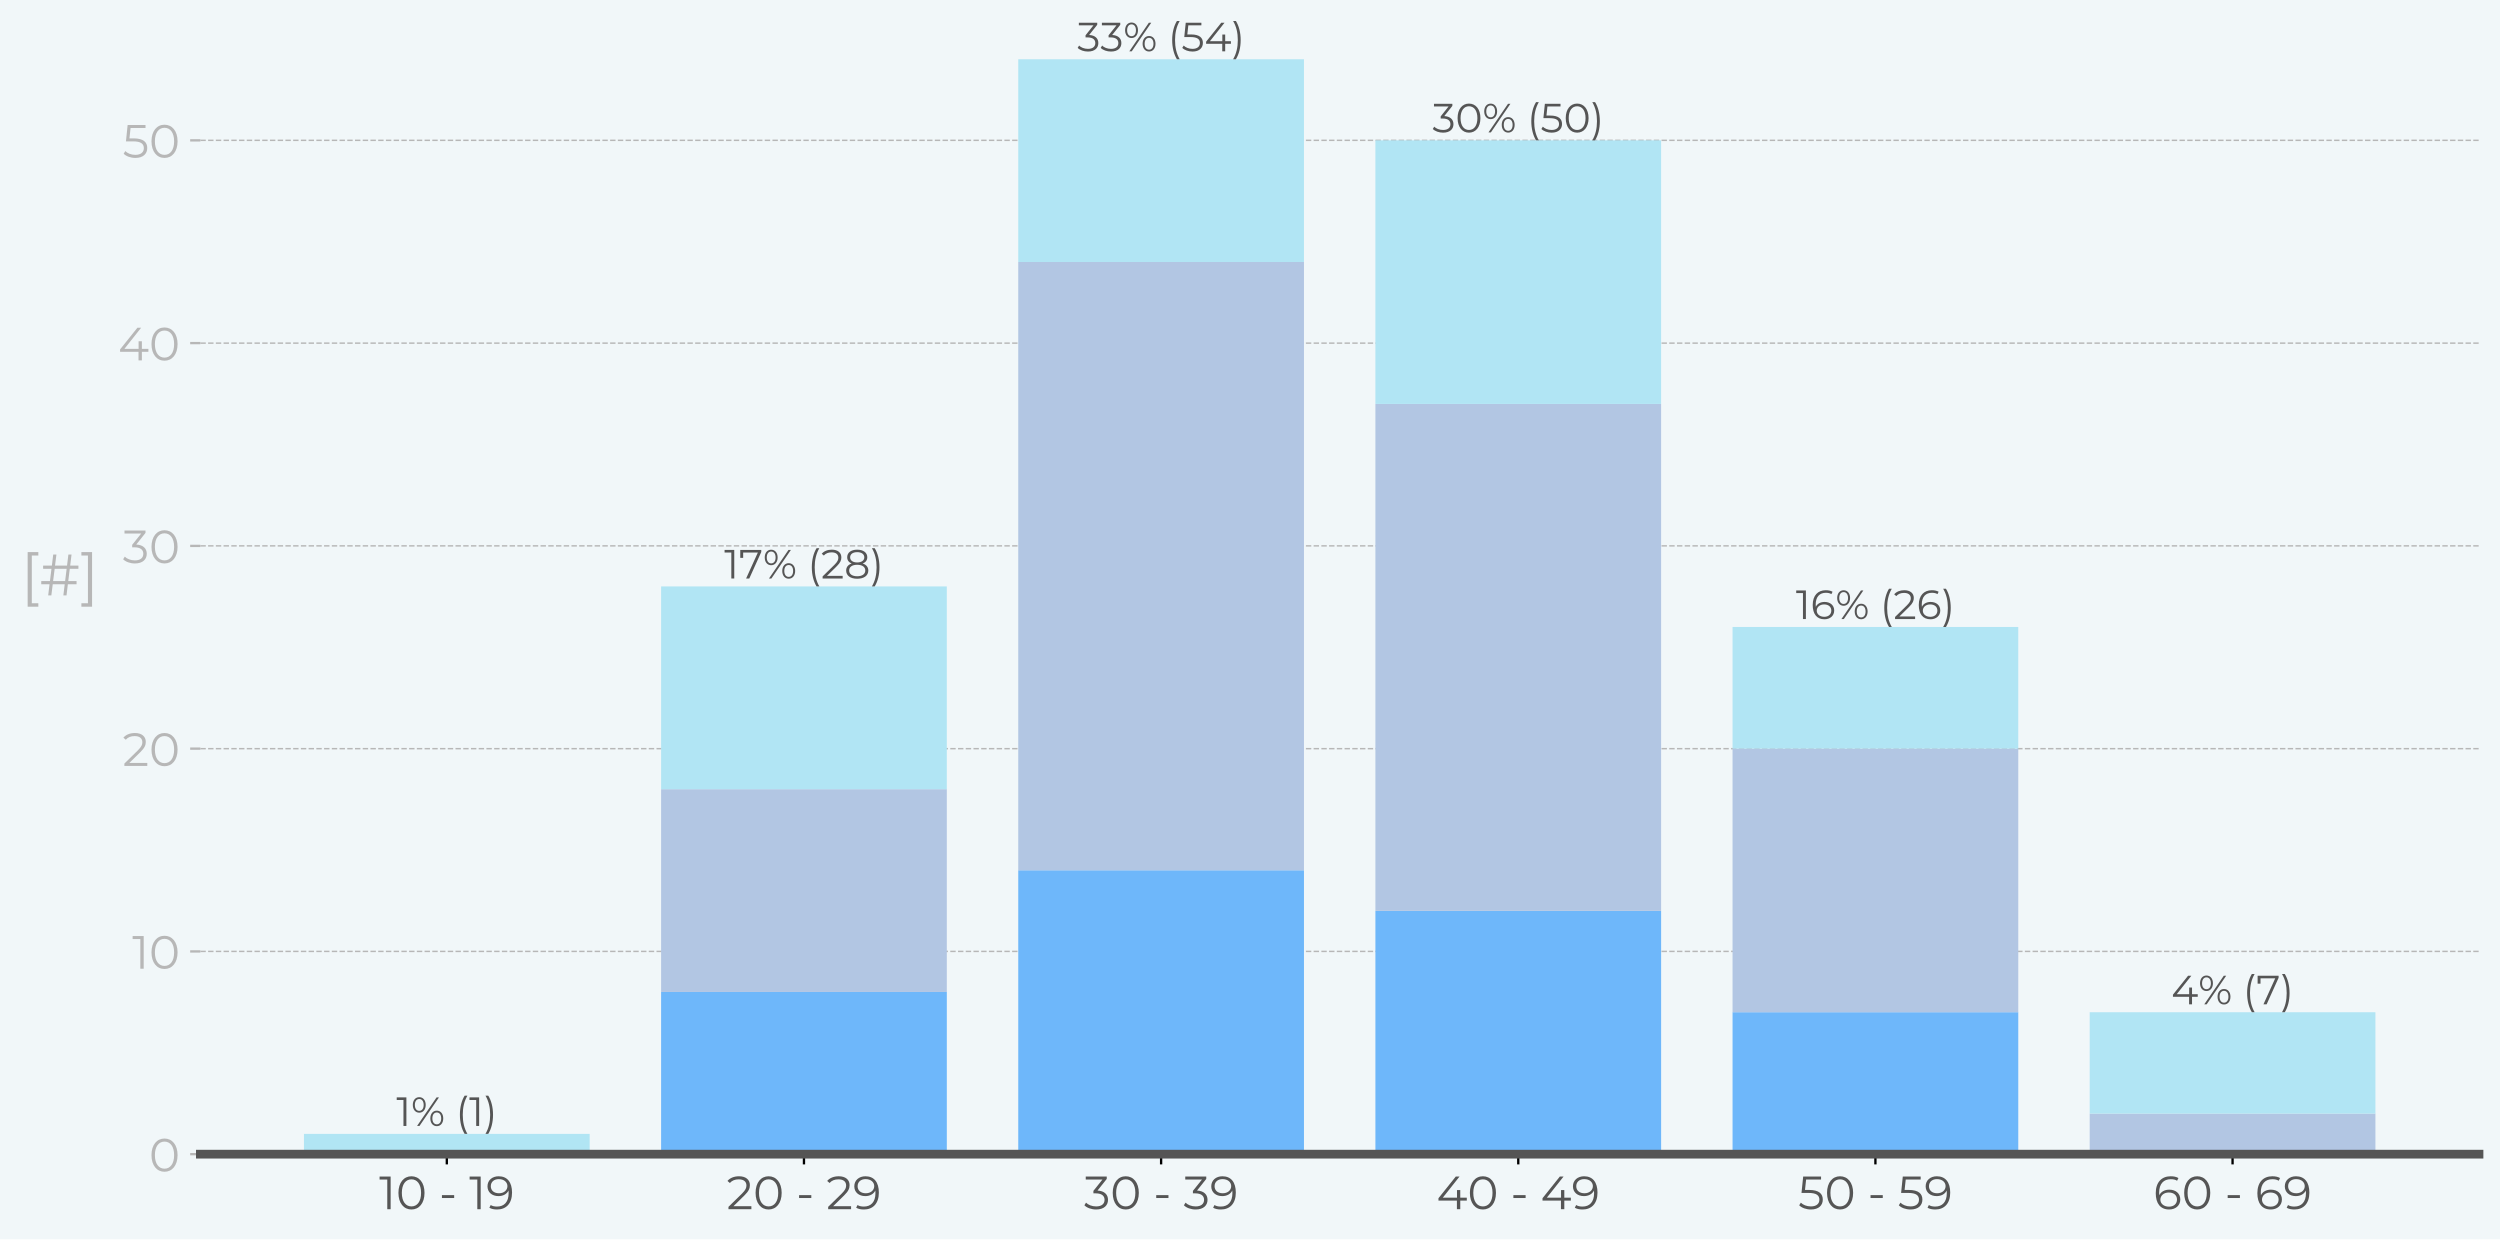
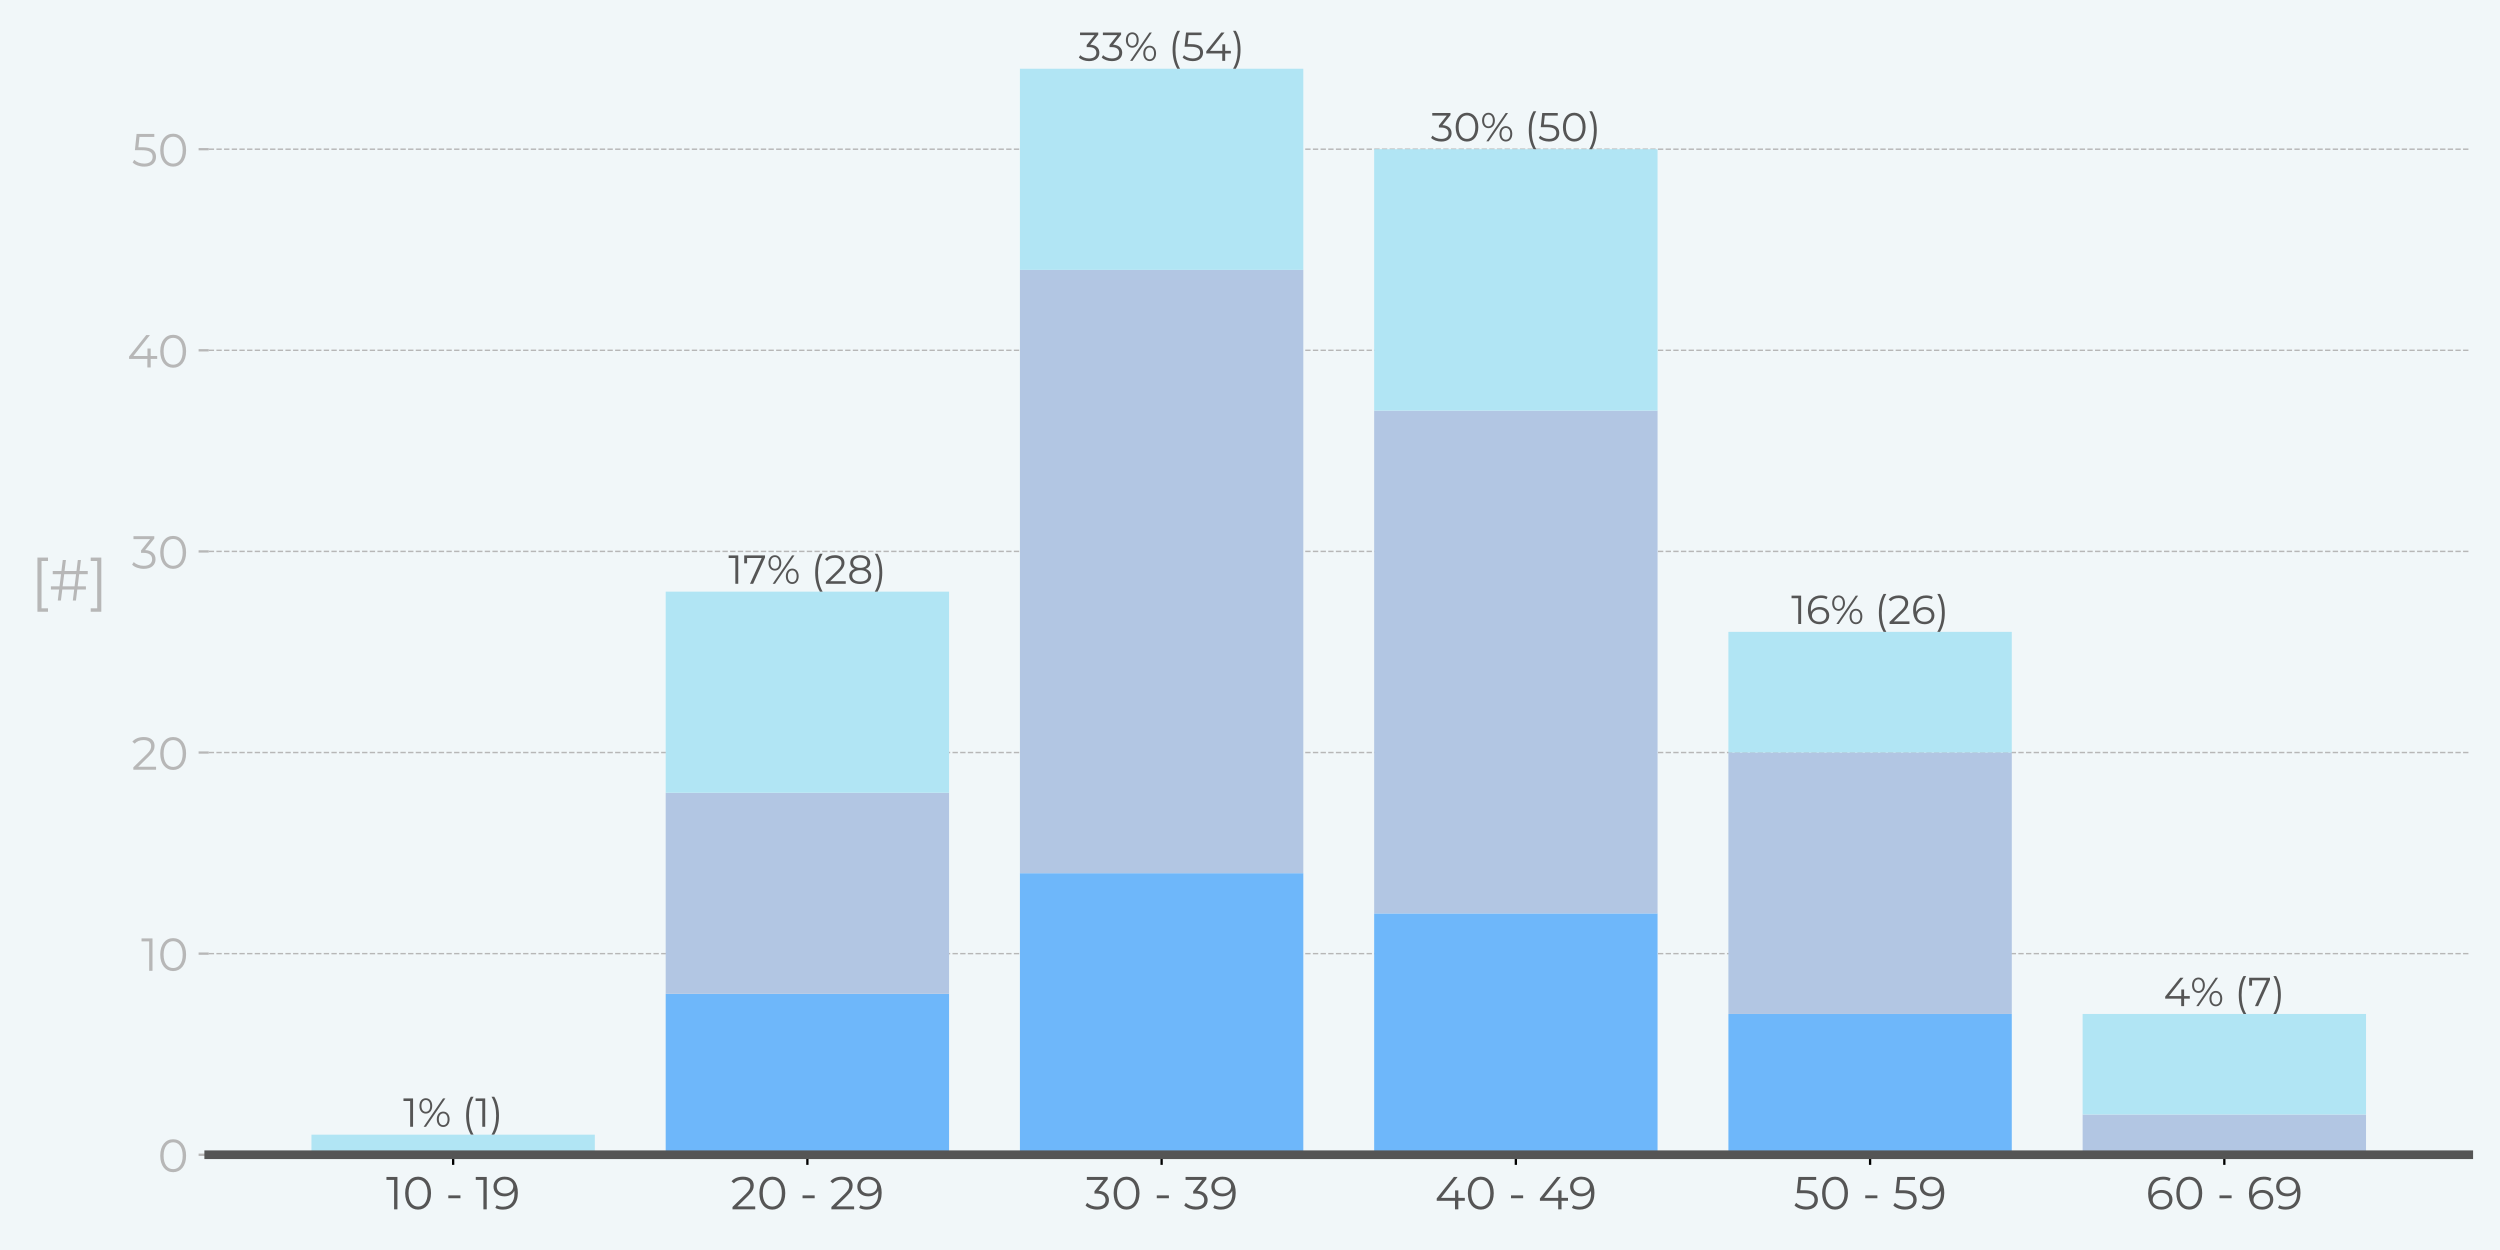
- <svg xmlns="http://www.w3.org/2000/svg" xmlns:xlink="http://www.w3.org/1999/xlink" width="856.951pt" height="424.803pt" viewBox="0 0 856.951 424.803" version="1.1">
+ <svg xmlns="http://www.w3.org/2000/svg" xmlns:xlink="http://www.w3.org/1999/xlink" width="864pt" height="432pt" viewBox="0 0 864 432" version="1.1">
  <defs>
    <style type="text/css">*{stroke-linejoin: round; stroke-linecap: butt}</style>
  </defs>
  <g id="figure_1">
    <g id="patch_1">
-       <path d="M -0 424.803  L 856.951 424.803  L 856.951 0  L -0 0  z " style="fill: #f1f7f9" />
+       <path d="M 0 432  L 864 432  L 864 0  L 0 0  z " style="fill: #f1f7f9" />
    </g>
    <g id="axes_1">
      <g id="patch_2">
-         <path d="M 68.686 395.625  L 849.751 395.625  L 849.751 20.305  L 68.686 20.305  z " style="fill: #f1f7f9" />
+         <path d="M 72.135 399.08  L 853.2 399.08  L 853.2 23.76  L 72.135 23.76  z " style="fill: #f1f7f9" />
      </g>
      <g id="matplotlib.axis_1">
        <g id="xtick_1">
          <g id="line2d_1">
            <defs>
-               <path id="me8ae96936f" d="M 0 0  L 0 3.5  " style="stroke: #000000; stroke-width: 0.8" />
+               <path id="m147f62a594" d="M 0 0  L 0 3.5  " style="stroke: #000000; stroke-width: 0.8" />
            </defs>
            <g>
-               <use xlink:href="#me8ae96936f" x="153.159" y="395.625" style="stroke: #000000; stroke-width: 0.8" />
+               <use xlink:href="#m147f62a594" x="156.608" y="399.08" style="stroke: #000000; stroke-width: 0.8" />
            </g>
          </g>
          <g id="text_1">
-             <g style="fill: #555555" transform="translate(129.9663 414.4978)scale(0.16 -0.16)">
+             <g style="fill: #555555" transform="translate(133.415 417.9525)scale(0.16 -0.16)">
              <defs>
                <path id="Montserrat-Regular-31" d="M 58 4480  L 58 4070  L 1114 4070  L 1114 0  L 1574 0  L 1574 4480  L 58 4480  z " transform="scale(0.015625)" />
                <path id="Montserrat-Regular-30" d="M 2118 -38  C 3155 -38 3910 813 3910 2240  C 3910 3667 3155 4518 2118 4518  C 1082 4518 333 3667 333 2240  C 333 813 1082 -38 2118 -38  z M 2118 384  C 1338 384 800 1043 800 2240  C 800 3437 1338 4096 2118 4096  C 2899 4096 3437 3437 3437 2240  C 3437 1043 2899 384 2118 384  z " transform="scale(0.015625)" />
                <path id="Montserrat-Regular-20" transform="scale(0.015625)" />
                <path id="Montserrat-Regular-2d" d="M 384 1536  L 2061 1536  L 2061 1933  L 384 1933  L 384 1536  z " transform="scale(0.015625)" />
                <path id="Montserrat-Regular-39" d="M 1728 4518  C 858 4518 198 3981 198 3142  C 198 2323 819 1798 1709 1798  C 2330 1798 2854 2074 3078 2566  C 3091 2432 3098 2304 3098 2202  C 3098 986 2477 365 1510 365  C 1178 365 870 422 640 576  L 454 205  C 736 32 1114 -38 1517 -38  C 2733 -38 3565 755 3565 2278  C 3565 3693 2918 4518 1728 4518  z M 1779 2189  C 1088 2189 653 2566 653 3155  C 653 3750 1101 4128 1747 4128  C 2522 4128 2931 3661 2931 3168  C 2931 2611 2464 2189 1779 2189  z " transform="scale(0.015625)" />
              </defs>
              <use xlink:href="#Montserrat-Regular-31" />
              <use xlink:href="#Montserrat-Regular-30" x="36.1" />
              <use xlink:href="#Montserrat-Regular-20" x="102.3" />
              <use xlink:href="#Montserrat-Regular-2d" x="128.5" />
              <use xlink:href="#Montserrat-Regular-20" x="166.7" />
              <use xlink:href="#Montserrat-Regular-31" x="192.9" />
              <use xlink:href="#Montserrat-Regular-39" x="229" />
            </g>
          </g>
        </g>
        <g id="xtick_2">
          <g id="line2d_2">
            <g>
-               <use xlink:href="#me8ae96936f" x="275.583" y="395.625" style="stroke: #000000; stroke-width: 0.8" />
+               <use xlink:href="#m147f62a594" x="279.032" y="399.08" style="stroke: #000000; stroke-width: 0.8" />
            </g>
          </g>
          <g id="text_2">
-             <g style="fill: #555555" transform="translate(249.0778 414.4978)scale(0.16 -0.16)">
+             <g style="fill: #555555" transform="translate(252.5265 417.9525)scale(0.16 -0.16)">
              <defs>
                <path id="Montserrat-Regular-32" d="M 928 410  L 2451 1907  C 3053 2496 3187 2880 3187 3309  C 3187 4058 2611 4518 1702 4518  C 1018 4518 461 4288 115 3878  L 442 3597  C 736 3936 1139 4096 1664 4096  C 2349 4096 2714 3776 2714 3258  C 2714 2950 2618 2650 2112 2150  L 250 326  L 250 0  L 3392 0  L 3392 410  L 928 410  z " transform="scale(0.015625)" />
              </defs>
              <use xlink:href="#Montserrat-Regular-32" />
              <use xlink:href="#Montserrat-Regular-30" x="56.8" />
              <use xlink:href="#Montserrat-Regular-20" x="123" />
              <use xlink:href="#Montserrat-Regular-2d" x="149.2" />
              <use xlink:href="#Montserrat-Regular-20" x="187.4" />
              <use xlink:href="#Montserrat-Regular-32" x="213.6" />
              <use xlink:href="#Montserrat-Regular-39" x="270.4" />
            </g>
          </g>
        </g>
        <g id="xtick_3">
          <g id="line2d_3">
            <g>
-               <use xlink:href="#me8ae96936f" x="398.007" y="395.625" style="stroke: #000000; stroke-width: 0.8" />
+               <use xlink:href="#m147f62a594" x="401.456" y="399.08" style="stroke: #000000; stroke-width: 0.8" />
            </g>
          </g>
          <g id="text_3">
-             <g style="fill: #555555" transform="translate(371.5643 414.4978)scale(0.16 -0.16)">
+             <g style="fill: #555555" transform="translate(375.013 417.9525)scale(0.16 -0.16)">
              <defs>
                <path id="Montserrat-Regular-33" d="M 1856 2560  L 3123 4154  L 3123 4480  L 243 4480  L 243 4070  L 2534 4070  L 1293 2515  L 1293 2176  L 1613 2176  C 2445 2176 2822 1824 2822 1286  C 2822 730 2413 384 1670 384  C 1088 384 570 602 282 902  L 58 538  C 403 186 1024 -38 1670 -38  C 2752 -38 3296 538 3296 1286  C 3296 2003 2816 2509 1856 2560  z " transform="scale(0.015625)" />
              </defs>
              <use xlink:href="#Montserrat-Regular-33" />
              <use xlink:href="#Montserrat-Regular-30" x="56.4" />
              <use xlink:href="#Montserrat-Regular-20" x="122.6" />
              <use xlink:href="#Montserrat-Regular-2d" x="148.8" />
              <use xlink:href="#Montserrat-Regular-20" x="187" />
              <use xlink:href="#Montserrat-Regular-33" x="213.2" />
              <use xlink:href="#Montserrat-Regular-39" x="269.6" />
            </g>
          </g>
        </g>
        <g id="xtick_4">
          <g id="line2d_4">
            <g>
-               <use xlink:href="#me8ae96936f" x="520.431" y="395.625" style="stroke: #000000; stroke-width: 0.8" />
+               <use xlink:href="#m147f62a594" x="523.879" y="399.08" style="stroke: #000000; stroke-width: 0.8" />
            </g>
          </g>
          <g id="text_4">
-             <g style="fill: #555555" transform="translate(492.4382 414.4978)scale(0.16 -0.16)">
+             <g style="fill: #555555" transform="translate(495.887 417.9525)scale(0.16 -0.16)">
              <defs>
                <path id="Montserrat-Regular-34" d="M 4141 1587  L 3245 1587  L 3245 2624  L 2797 2624  L 2797 1587  L 851 1587  L 3142 4480  L 2630 4480  L 256 1510  L 256 1178  L 2784 1178  L 2784 0  L 3245 0  L 3245 1178  L 4141 1178  L 4141 1587  z " transform="scale(0.015625)" />
              </defs>
              <use xlink:href="#Montserrat-Regular-34" />
              <use xlink:href="#Montserrat-Regular-30" x="66.1" />
              <use xlink:href="#Montserrat-Regular-20" x="132.3" />
              <use xlink:href="#Montserrat-Regular-2d" x="158.5" />
              <use xlink:href="#Montserrat-Regular-20" x="196.7" />
              <use xlink:href="#Montserrat-Regular-34" x="222.9" />
              <use xlink:href="#Montserrat-Regular-39" x="289" />
            </g>
          </g>
        </g>
        <g id="xtick_5">
          <g id="line2d_5">
            <g>
-               <use xlink:href="#me8ae96936f" x="642.855" y="395.625" style="stroke: #000000; stroke-width: 0.8" />
+               <use xlink:href="#m147f62a594" x="646.303" y="399.08" style="stroke: #000000; stroke-width: 0.8" />
            </g>
          </g>
          <g id="text_5">
-             <g style="fill: #555555" transform="translate(616.3822 414.4978)scale(0.16 -0.16)">
+             <g style="fill: #555555" transform="translate(619.831 417.9525)scale(0.16 -0.16)">
              <defs>
                <path id="Montserrat-Regular-35" d="M 1510 2643  L 934 2643  L 1088 4070  L 3136 4070  L 3136 4480  L 685 4480  L 454 2234  L 1408 2234  C 2547 2234 2906 1875 2906 1299  C 2906 755 2502 384 1741 384  C 1165 384 653 602 365 902  L 141 538  C 486 186 1101 -38 1747 -38  C 2842 -38 3373 557 3373 1318  C 3373 2112 2861 2643 1510 2643  z " transform="scale(0.015625)" />
              </defs>
              <use xlink:href="#Montserrat-Regular-35" />
              <use xlink:href="#Montserrat-Regular-30" x="56.6" />
              <use xlink:href="#Montserrat-Regular-20" x="122.8" />
              <use xlink:href="#Montserrat-Regular-2d" x="149" />
              <use xlink:href="#Montserrat-Regular-20" x="187.2" />
              <use xlink:href="#Montserrat-Regular-35" x="213.4" />
              <use xlink:href="#Montserrat-Regular-39" x="270" />
            </g>
          </g>
        </g>
        <g id="xtick_6">
          <g id="line2d_6">
            <g>
-               <use xlink:href="#me8ae96936f" x="765.279" y="395.625" style="stroke: #000000; stroke-width: 0.8" />
+               <use xlink:href="#m147f62a594" x="768.727" y="399.08" style="stroke: #000000; stroke-width: 0.8" />
            </g>
          </g>
          <g id="text_6">
-             <g style="fill: #555555" transform="translate(738.1162 414.4978)scale(0.16 -0.16)">
+             <g style="fill: #555555" transform="translate(741.565 417.9525)scale(0.16 -0.16)">
              <defs>
                <path id="Montserrat-Regular-36" d="M 2189 2682  C 1568 2682 1043 2406 819 1914  C 806 2048 800 2176 800 2278  C 800 3494 1421 4115 2387 4115  C 2720 4115 3027 4058 3258 3904  L 3443 4275  C 3162 4448 2784 4518 2381 4518  C 1165 4518 333 3725 333 2202  C 333 787 979 -38 2170 -38  C 3040 -38 3699 499 3699 1338  C 3699 2157 3078 2682 2189 2682  z M 2150 352  C 1376 352 966 819 966 1312  C 966 1869 1434 2291 2118 2291  C 2810 2291 3245 1914 3245 1325  C 3245 730 2797 352 2150 352  z " transform="scale(0.015625)" />
              </defs>
              <use xlink:href="#Montserrat-Regular-36" />
              <use xlink:href="#Montserrat-Regular-30" x="60.9" />
              <use xlink:href="#Montserrat-Regular-20" x="127.1" />
              <use xlink:href="#Montserrat-Regular-2d" x="153.3" />
              <use xlink:href="#Montserrat-Regular-20" x="191.5" />
              <use xlink:href="#Montserrat-Regular-36" x="217.7" />
              <use xlink:href="#Montserrat-Regular-39" x="278.6" />
            </g>
          </g>
        </g>
      </g>
      <g id="matplotlib.axis_2">
        <g id="ytick_1">
          <g id="line2d_7">
-             <path d="M 68.686 395.625  L 849.751 395.625  " clip-path="url(#pdcc348972f)" style="fill: none; stroke-dasharray: 1.85,0.8; stroke-dashoffset: 0; stroke: #b7b7b7; stroke-width: 0.5" />
+             <path d="M 72.135 399.08  L 853.2 399.08  " clip-path="url(#p99c6eb6043)" style="fill: none; stroke-dasharray: 1.85,0.8; stroke-dashoffset: 0; stroke: #b7b7b7; stroke-width: 0.5" />
          </g>
          <g id="line2d_8">
            <defs>
-               <path id="m3b6151e9fc" d="M 0 0  L -3.5 0  " style="stroke: #b7b7b7; stroke-width: 0.8" />
+               <path id="mdd47fb82eb" d="M 0 0  L -3.5 0  " style="stroke: #b7b7b7; stroke-width: 0.8" />
            </defs>
            <g>
-               <use xlink:href="#m3b6151e9fc" x="68.686" y="395.625" style="fill: #b7b7b7; stroke: #b7b7b7; stroke-width: 0.8" />
+               <use xlink:href="#mdd47fb82eb" x="72.135" y="399.08" style="fill: #b7b7b7; stroke: #b7b7b7; stroke-width: 0.8" />
            </g>
          </g>
          <g id="text_7">
-             <g style="fill: #b7b7b7" transform="translate(51.09375 401.5616)scale(0.16 -0.16)">
+             <g style="fill: #b7b7b7" transform="translate(54.5425 405.0163)scale(0.16 -0.16)">
              <use xlink:href="#Montserrat-Regular-30" />
            </g>
          </g>
        </g>
        <g id="ytick_2">
          <g id="line2d_9">
-             <path d="M 68.686 326.122  L 849.751 326.122  " clip-path="url(#pdcc348972f)" style="fill: none; stroke-dasharray: 1.85,0.8; stroke-dashoffset: 0; stroke: #b7b7b7; stroke-width: 0.5" />
+             <path d="M 72.135 329.576  L 853.2 329.576  " clip-path="url(#p99c6eb6043)" style="fill: none; stroke-dasharray: 1.85,0.8; stroke-dashoffset: 0; stroke: #b7b7b7; stroke-width: 0.5" />
          </g>
          <g id="line2d_10">
            <g>
-               <use xlink:href="#m3b6151e9fc" x="68.686" y="326.122" style="fill: #b7b7b7; stroke: #b7b7b7; stroke-width: 0.8" />
+               <use xlink:href="#mdd47fb82eb" x="72.135" y="329.576" style="fill: #b7b7b7; stroke: #b7b7b7; stroke-width: 0.8" />
            </g>
          </g>
          <g id="text_8">
-             <g style="fill: #b7b7b7" transform="translate(45.31875 332.0579)scale(0.16 -0.16)">
+             <g style="fill: #b7b7b7" transform="translate(48.7675 335.5125)scale(0.16 -0.16)">
              <use xlink:href="#Montserrat-Regular-31" />
              <use xlink:href="#Montserrat-Regular-30" x="36.1" />
            </g>
          </g>
        </g>
        <g id="ytick_3">
          <g id="line2d_11">
-             <path d="M 68.686 256.618  L 849.751 256.618  " clip-path="url(#pdcc348972f)" style="fill: none; stroke-dasharray: 1.85,0.8; stroke-dashoffset: 0; stroke: #b7b7b7; stroke-width: 0.5" />
+             <path d="M 72.135 260.073  L 853.2 260.073  " clip-path="url(#p99c6eb6043)" style="fill: none; stroke-dasharray: 1.85,0.8; stroke-dashoffset: 0; stroke: #b7b7b7; stroke-width: 0.5" />
          </g>
          <g id="line2d_12">
            <g>
-               <use xlink:href="#m3b6151e9fc" x="68.686" y="256.618" style="fill: #b7b7b7; stroke: #b7b7b7; stroke-width: 0.8" />
+               <use xlink:href="#mdd47fb82eb" x="72.135" y="260.073" style="fill: #b7b7b7; stroke: #b7b7b7; stroke-width: 0.8" />
            </g>
          </g>
          <g id="text_9">
-             <g style="fill: #b7b7b7" transform="translate(42.00625 262.5542)scale(0.16 -0.16)">
+             <g style="fill: #b7b7b7" transform="translate(45.455 266.0088)scale(0.16 -0.16)">
              <use xlink:href="#Montserrat-Regular-32" />
              <use xlink:href="#Montserrat-Regular-30" x="56.8" />
            </g>
          </g>
        </g>
        <g id="ytick_4">
          <g id="line2d_13">
-             <path d="M 68.686 187.114  L 849.751 187.114  " clip-path="url(#pdcc348972f)" style="fill: none; stroke-dasharray: 1.85,0.8; stroke-dashoffset: 0; stroke: #b7b7b7; stroke-width: 0.5" />
+             <path d="M 72.135 190.569  L 853.2 190.569  " clip-path="url(#p99c6eb6043)" style="fill: none; stroke-dasharray: 1.85,0.8; stroke-dashoffset: 0; stroke: #b7b7b7; stroke-width: 0.5" />
          </g>
          <g id="line2d_14">
            <g>
-               <use xlink:href="#m3b6151e9fc" x="68.686" y="187.114" style="fill: #b7b7b7; stroke: #b7b7b7; stroke-width: 0.8" />
+               <use xlink:href="#mdd47fb82eb" x="72.135" y="190.569" style="fill: #b7b7b7; stroke: #b7b7b7; stroke-width: 0.8" />
            </g>
          </g>
          <g id="text_10">
-             <g style="fill: #b7b7b7" transform="translate(42.06875 193.0505)scale(0.16 -0.16)">
+             <g style="fill: #b7b7b7" transform="translate(45.5175 196.5051)scale(0.16 -0.16)">
              <use xlink:href="#Montserrat-Regular-33" />
              <use xlink:href="#Montserrat-Regular-30" x="56.4" />
            </g>
          </g>
        </g>
        <g id="ytick_5">
          <g id="line2d_15">
-             <path d="M 68.686 117.61  L 849.751 117.61  " clip-path="url(#pdcc348972f)" style="fill: none; stroke-dasharray: 1.85,0.8; stroke-dashoffset: 0; stroke: #b7b7b7; stroke-width: 0.5" />
+             <path d="M 72.135 121.065  L 853.2 121.065  " clip-path="url(#p99c6eb6043)" style="fill: none; stroke-dasharray: 1.85,0.8; stroke-dashoffset: 0; stroke: #b7b7b7; stroke-width: 0.5" />
          </g>
          <g id="line2d_16">
            <g>
-               <use xlink:href="#m3b6151e9fc" x="68.686" y="117.61" style="fill: #b7b7b7; stroke: #b7b7b7; stroke-width: 0.8" />
+               <use xlink:href="#mdd47fb82eb" x="72.135" y="121.065" style="fill: #b7b7b7; stroke: #b7b7b7; stroke-width: 0.8" />
            </g>
          </g>
          <g id="text_11">
-             <g style="fill: #b7b7b7" transform="translate(40.51875 123.5467)scale(0.16 -0.16)">
+             <g style="fill: #b7b7b7" transform="translate(43.9675 127.0014)scale(0.16 -0.16)">
              <use xlink:href="#Montserrat-Regular-34" />
              <use xlink:href="#Montserrat-Regular-30" x="66.1" />
            </g>
          </g>
        </g>
        <g id="ytick_6">
          <g id="line2d_17">
-             <path d="M 68.686 48.107  L 849.751 48.107  " clip-path="url(#pdcc348972f)" style="fill: none; stroke-dasharray: 1.85,0.8; stroke-dashoffset: 0; stroke: #b7b7b7; stroke-width: 0.5" />
+             <path d="M 72.135 51.561  L 853.2 51.561  " clip-path="url(#p99c6eb6043)" style="fill: none; stroke-dasharray: 1.85,0.8; stroke-dashoffset: 0; stroke: #b7b7b7; stroke-width: 0.5" />
          </g>
          <g id="line2d_18">
            <g>
-               <use xlink:href="#m3b6151e9fc" x="68.686" y="48.107" style="fill: #b7b7b7; stroke: #b7b7b7; stroke-width: 0.8" />
+               <use xlink:href="#mdd47fb82eb" x="72.135" y="51.561" style="fill: #b7b7b7; stroke: #b7b7b7; stroke-width: 0.8" />
            </g>
          </g>
          <g id="text_12">
-             <g style="fill: #b7b7b7" transform="translate(42.03875 54.04304)scale(0.16 -0.16)">
+             <g style="fill: #b7b7b7" transform="translate(45.4875 57.49773)scale(0.16 -0.16)">
              <use xlink:href="#Montserrat-Regular-35" />
              <use xlink:href="#Montserrat-Regular-30" x="56.6" />
            </g>
          </g>
        </g>
        <g id="text_13">
-           <g style="fill: #b7b7b7" transform="translate(7.2 204.0841)scale(0.2 -0.2)">
+           <g style="fill: #b7b7b7" transform="translate(10.64875 207.5387)scale(0.2 -0.2)">
            <defs>
              <path id="Montserrat-Regular-5b" d="M 730 -1242  L 1901 -1242  L 1901 -864  L 1184 -864  L 1184 4371  L 1901 4371  L 1901 4749  L 730 4749  L 730 -1242  z " transform="scale(0.015625)" />
              <path id="Montserrat-Regular-23" d="M 4262 2912  L 4262 3264  L 3360 3264  L 3507 4480  L 3162 4480  L 3014 3264  L 1696 3264  L 1850 4480  L 1498 4480  L 1350 3264  L 390 3264  L 390 2912  L 1306 2912  L 1139 1568  L 186 1568  L 186 1216  L 1094 1216  L 947 0  L 1293 0  L 1446 1216  L 2758 1216  L 2611 0  L 2957 0  L 3104 1216  L 4058 1216  L 4058 1568  L 3149 1568  L 3315 2912  L 4262 2912  z M 2803 1568  L 1485 1568  L 1658 2912  L 2970 2912  L 2803 1568  z " transform="scale(0.015625)" />
              <path id="Montserrat-Regular-5d" d="M 1306 -1242  L 1306 4749  L 134 4749  L 134 4371  L 851 4371  L 851 -864  L 134 -864  L 134 -1242  L 1306 -1242  z " transform="scale(0.015625)" />
            </defs>
            <use xlink:href="#Montserrat-Regular-5b" />
            <use xlink:href="#Montserrat-Regular-23" x="31.8" />
            <use xlink:href="#Montserrat-Regular-5d" x="101.4" />
          </g>
        </g>
      </g>
      <g id="patch_3">
-         <path d="M 104.189 395.625  L 202.128 395.625  L 202.128 395.625  L 104.189 395.625  z " clip-path="url(#pdcc348972f)" style="fill: #6eb7fa" />
+         <path d="M 107.638 399.08  L 205.577 399.08  L 205.577 399.08  L 107.638 399.08  z " clip-path="url(#p99c6eb6043)" style="fill: #6eb7fa" />
      </g>
      <g id="patch_4">
-         <path d="M 226.613 395.625  L 324.552 395.625  L 324.552 340.022  L 226.613 340.022  z " clip-path="url(#pdcc348972f)" style="fill: #6eb7fa" />
+         <path d="M 230.062 399.08  L 328.001 399.08  L 328.001 343.477  L 230.062 343.477  z " clip-path="url(#p99c6eb6043)" style="fill: #6eb7fa" />
      </g>
      <g id="patch_5">
-         <path d="M 349.037 395.625  L 446.976 395.625  L 446.976 298.32  L 349.037 298.32  z " clip-path="url(#pdcc348972f)" style="fill: #6eb7fa" />
+         <path d="M 352.486 399.08  L 450.425 399.08  L 450.425 301.775  L 352.486 301.775  z " clip-path="url(#p99c6eb6043)" style="fill: #6eb7fa" />
      </g>
      <g id="patch_6">
-         <path d="M 471.461 395.625  L 569.4 395.625  L 569.4 312.221  L 471.461 312.221  z " clip-path="url(#pdcc348972f)" style="fill: #6eb7fa" />
+         <path d="M 474.91 399.08  L 572.849 399.08  L 572.849 315.676  L 474.91 315.676  z " clip-path="url(#p99c6eb6043)" style="fill: #6eb7fa" />
      </g>
      <g id="patch_7">
-         <path d="M 593.885 395.625  L 691.824 395.625  L 691.824 346.973  L 593.885 346.973  z " clip-path="url(#pdcc348972f)" style="fill: #6eb7fa" />
+         <path d="M 597.334 399.08  L 695.273 399.08  L 695.273 350.427  L 597.334 350.427  z " clip-path="url(#p99c6eb6043)" style="fill: #6eb7fa" />
      </g>
      <g id="patch_8">
-         <path d="M 716.309 395.625  L 814.248 395.625  L 814.248 395.625  L 716.309 395.625  z " clip-path="url(#pdcc348972f)" style="fill: #6eb7fa" />
+         <path d="M 719.758 399.08  L 817.697 399.08  L 817.697 399.08  L 719.758 399.08  z " clip-path="url(#p99c6eb6043)" style="fill: #6eb7fa" />
      </g>
      <g id="patch_9">
-         <path d="M 104.189 395.625  L 202.128 395.625  L 202.128 395.625  L 104.189 395.625  z " clip-path="url(#pdcc348972f)" style="fill: #b2c6e3" />
+         <path d="M 107.638 399.08  L 205.577 399.08  L 205.577 399.08  L 107.638 399.08  z " clip-path="url(#p99c6eb6043)" style="fill: #b2c6e3" />
      </g>
      <g id="patch_10">
-         <path d="M 226.613 340.022  L 324.552 340.022  L 324.552 270.519  L 226.613 270.519  z " clip-path="url(#pdcc348972f)" style="fill: #b2c6e3" />
+         <path d="M 230.062 343.477  L 328.001 343.477  L 328.001 273.973  L 230.062 273.973  z " clip-path="url(#p99c6eb6043)" style="fill: #b2c6e3" />
      </g>
      <g id="patch_11">
-         <path d="M 349.037 298.32  L 446.976 298.32  L 446.976 89.809  L 349.037 89.809  z " clip-path="url(#pdcc348972f)" style="fill: #b2c6e3" />
+         <path d="M 352.486 301.775  L 450.425 301.775  L 450.425 93.264  L 352.486 93.264  z " clip-path="url(#p99c6eb6043)" style="fill: #b2c6e3" />
      </g>
      <g id="patch_12">
-         <path d="M 471.461 312.221  L 569.4 312.221  L 569.4 138.462  L 471.461 138.462  z " clip-path="url(#pdcc348972f)" style="fill: #b2c6e3" />
+         <path d="M 474.91 315.676  L 572.849 315.676  L 572.849 141.916  L 474.91 141.916  z " clip-path="url(#p99c6eb6043)" style="fill: #b2c6e3" />
      </g>
      <g id="patch_13">
-         <path d="M 593.885 346.973  L 691.824 346.973  L 691.824 256.618  L 593.885 256.618  z " clip-path="url(#pdcc348972f)" style="fill: #b2c6e3" />
+         <path d="M 597.334 350.427  L 695.273 350.427  L 695.273 260.073  L 597.334 260.073  z " clip-path="url(#p99c6eb6043)" style="fill: #b2c6e3" />
      </g>
      <g id="patch_14">
-         <path d="M 716.309 395.625  L 814.248 395.625  L 814.248 381.725  L 716.309 381.725  z " clip-path="url(#pdcc348972f)" style="fill: #b2c6e3" />
+         <path d="M 719.758 399.08  L 817.697 399.08  L 817.697 385.179  L 719.758 385.179  z " clip-path="url(#p99c6eb6043)" style="fill: #b2c6e3" />
      </g>
      <g id="patch_15">
-         <path d="M 104.189 395.625  L 202.128 395.625  L 202.128 388.675  L 104.189 388.675  z " clip-path="url(#pdcc348972f)" style="fill: #b1e5f4" />
+         <path d="M 107.638 399.08  L 205.577 399.08  L 205.577 392.13  L 107.638 392.13  z " clip-path="url(#p99c6eb6043)" style="fill: #b1e5f4" />
      </g>
      <g id="patch_16">
-         <path d="M 226.613 270.519  L 324.552 270.519  L 324.552 201.015  L 226.613 201.015  z " clip-path="url(#pdcc348972f)" style="fill: #b1e5f4" />
+         <path d="M 230.062 273.973  L 328.001 273.973  L 328.001 204.47  L 230.062 204.47  z " clip-path="url(#p99c6eb6043)" style="fill: #b1e5f4" />
      </g>
      <g id="patch_17">
-         <path d="M 349.037 89.809  L 446.976 89.809  L 446.976 20.305  L 349.037 20.305  z " clip-path="url(#pdcc348972f)" style="fill: #b1e5f4" />
+         <path d="M 352.486 93.264  L 450.425 93.264  L 450.425 23.76  L 352.486 23.76  z " clip-path="url(#p99c6eb6043)" style="fill: #b1e5f4" />
      </g>
      <g id="patch_18">
-         <path d="M 471.461 138.462  L 569.4 138.462  L 569.4 48.107  L 471.461 48.107  z " clip-path="url(#pdcc348972f)" style="fill: #b1e5f4" />
+         <path d="M 474.91 141.916  L 572.849 141.916  L 572.849 51.561  L 474.91 51.561  z " clip-path="url(#p99c6eb6043)" style="fill: #b1e5f4" />
      </g>
      <g id="patch_19">
-         <path d="M 593.885 256.618  L 691.824 256.618  L 691.824 214.916  L 593.885 214.916  z " clip-path="url(#pdcc348972f)" style="fill: #b1e5f4" />
+         <path d="M 597.334 260.073  L 695.273 260.073  L 695.273 218.37  L 597.334 218.37  z " clip-path="url(#p99c6eb6043)" style="fill: #b1e5f4" />
      </g>
      <g id="patch_20">
-         <path d="M 716.309 381.725  L 814.248 381.725  L 814.248 346.973  L 716.309 346.973  z " clip-path="url(#pdcc348972f)" style="fill: #b1e5f4" />
+         <path d="M 719.758 385.179  L 817.697 385.179  L 817.697 350.427  L 719.758 350.427  z " clip-path="url(#p99c6eb6043)" style="fill: #b1e5f4" />
      </g>
      <g id="text_14">
-         <g style="fill: #555555" transform="translate(135.8611 385.9581)scale(0.14 -0.14)">
+         <g style="fill: #555555" transform="translate(139.3099 389.4128)scale(0.14 -0.14)">
          <defs>
            <path id="Montserrat-Regular-25" d="M 1280 2080  C 1875 2080 2291 2560 2291 3296  C 2291 4032 1875 4512 1280 4512  C 678 4512 269 4026 269 3296  C 269 2566 678 2080 1280 2080  z M 934 0  L 1312 0  L 4371 4480  L 3994 4480  L 934 0  z M 1280 2368  C 858 2368 589 2720 589 3296  C 589 3872 858 4224 1280 4224  C 1696 4224 1971 3878 1971 3296  C 1971 2714 1696 2368 1280 2368  z M 4026 -32  C 4627 -32 5037 454 5037 1184  C 5037 1914 4627 2400 4026 2400  C 3430 2400 3014 1914 3014 1184  C 3014 454 3430 -32 4026 -32  z M 4026 256  C 3610 256 3334 602 3334 1184  C 3334 1766 3610 2112 4026 2112  C 4448 2112 4717 1760 4717 1184  C 4717 608 4448 256 4026 256  z " transform="scale(0.015625)" />
            <path id="Montserrat-Regular-28" d="M 1408 -1242  L 1843 -1242  C 1338 -365 1114 614 1114 1754  C 1114 2893 1338 3872 1843 4749  L 1408 4749  C 934 3987 666 2931 666 1754  C 666 576 934 -467 1408 -1242  z " transform="scale(0.015625)" />
            <path id="Montserrat-Regular-29" d="M 691 -1242  C 1171 -467 1440 576 1440 1754  C 1440 2931 1171 3987 691 4749  L 256 4749  C 768 3872 992 2893 992 1754  C 992 614 768 -365 256 -1242  L 691 -1242  z " transform="scale(0.015625)" />
          </defs>
          <use xlink:href="#Montserrat-Regular-31" />
          <use xlink:href="#Montserrat-Regular-25" x="36.1" />
          <use xlink:href="#Montserrat-Regular-20" x="119" />
          <use xlink:href="#Montserrat-Regular-28" x="145.2" />
          <use xlink:href="#Montserrat-Regular-31" x="178.1" />
          <use xlink:href="#Montserrat-Regular-29" x="214.2" />
        </g>
      </g>
      <g id="text_15">
-         <g style="fill: #555555" transform="translate(248.2467 198.2981)scale(0.14 -0.14)">
+         <g style="fill: #555555" transform="translate(251.6954 201.7528)scale(0.14 -0.14)">
          <defs>
            <path id="Montserrat-Regular-37" d="M 205 4480  L 205 3232  L 659 3232  L 659 4070  L 2963 4070  L 1120 0  L 1619 0  L 3494 4154  L 3494 4480  L 205 4480  z " transform="scale(0.015625)" />
            <path id="Montserrat-Regular-38" d="M 2899 2349  C 3360 2528 3616 2867 3616 3334  C 3616 4064 2982 4518 2035 4518  C 1088 4518 467 4064 467 3334  C 467 2867 717 2528 1171 2349  C 614 2163 307 1786 307 1248  C 307 454 960 -38 2035 -38  C 3104 -38 3776 454 3776 1248  C 3776 1779 3462 2163 2899 2349  z M 928 3322  C 928 3821 1357 4128 2035 4128  C 2707 4128 3149 3821 3149 3315  C 3149 2829 2733 2515 2035 2515  C 1338 2515 928 2829 928 3322  z M 2035 352  C 1242 352 774 698 774 1254  C 774 1805 1242 2150 2035 2150  C 2829 2150 3302 1805 3302 1254  C 3302 698 2829 352 2035 352  z " transform="scale(0.015625)" />
          </defs>
          <use xlink:href="#Montserrat-Regular-31" />
          <use xlink:href="#Montserrat-Regular-37" x="36.1" />
          <use xlink:href="#Montserrat-Regular-25" x="95" />
          <use xlink:href="#Montserrat-Regular-20" x="177.9" />
          <use xlink:href="#Montserrat-Regular-28" x="204.1" />
          <use xlink:href="#Montserrat-Regular-32" x="237" />
          <use xlink:href="#Montserrat-Regular-38" x="293.8" />
          <use xlink:href="#Montserrat-Regular-29" x="357.6" />
        </g>
      </g>
      <g id="text_16">
-         <g style="fill: #555555" transform="translate(369.2772 17.58844)scale(0.14 -0.14)">
+         <g style="fill: #555555" transform="translate(372.726 21.04312)scale(0.14 -0.14)">
          <use xlink:href="#Montserrat-Regular-33" />
          <use xlink:href="#Montserrat-Regular-33" x="56.4" />
          <use xlink:href="#Montserrat-Regular-25" x="112.8" />
          <use xlink:href="#Montserrat-Regular-20" x="195.7" />
          <use xlink:href="#Montserrat-Regular-28" x="221.9" />
          <use xlink:href="#Montserrat-Regular-35" x="254.8" />
          <use xlink:href="#Montserrat-Regular-34" x="311.4" />
          <use xlink:href="#Montserrat-Regular-29" x="377.5" />
        </g>
      </g>
      <g id="text_17">
-         <g style="fill: #555555" transform="translate(491.0078 45.38992)scale(0.14 -0.14)">
+         <g style="fill: #555555" transform="translate(494.4565 48.84461)scale(0.14 -0.14)">
          <use xlink:href="#Montserrat-Regular-33" />
          <use xlink:href="#Montserrat-Regular-30" x="56.4" />
          <use xlink:href="#Montserrat-Regular-25" x="122.6" />
          <use xlink:href="#Montserrat-Regular-20" x="205.5" />
          <use xlink:href="#Montserrat-Regular-28" x="231.7" />
          <use xlink:href="#Montserrat-Regular-35" x="264.6" />
          <use xlink:href="#Montserrat-Regular-30" x="321.2" />
          <use xlink:href="#Montserrat-Regular-29" x="387.4" />
        </g>
      </g>
      <g id="text_18">
-         <g style="fill: #555555" transform="translate(615.581 212.1988)scale(0.14 -0.14)">
+         <g style="fill: #555555" transform="translate(619.0297 215.6535)scale(0.14 -0.14)">
          <use xlink:href="#Montserrat-Regular-31" />
          <use xlink:href="#Montserrat-Regular-36" x="36.1" />
          <use xlink:href="#Montserrat-Regular-25" x="97" />
          <use xlink:href="#Montserrat-Regular-20" x="179.9" />
          <use xlink:href="#Montserrat-Regular-28" x="206.1" />
          <use xlink:href="#Montserrat-Regular-32" x="239" />
          <use xlink:href="#Montserrat-Regular-36" x="295.8" />
          <use xlink:href="#Montserrat-Regular-29" x="356.7" />
        </g>
      </g>
      <g id="text_19">
-         <g style="fill: #555555" transform="translate(744.2842 344.2558)scale(0.14 -0.14)">
+         <g style="fill: #555555" transform="translate(747.7329 347.7105)scale(0.14 -0.14)">
          <use xlink:href="#Montserrat-Regular-34" />
          <use xlink:href="#Montserrat-Regular-25" x="66.1" />
          <use xlink:href="#Montserrat-Regular-20" x="149" />
          <use xlink:href="#Montserrat-Regular-28" x="175.2" />
          <use xlink:href="#Montserrat-Regular-37" x="208.1" />
          <use xlink:href="#Montserrat-Regular-29" x="267" />
        </g>
      </g>
      <g id="line2d_19">
-         <path d="M 68.686 395.625  L 849.751 395.625  " style="fill: none; stroke: #555555; stroke-width: 3; stroke-linecap: square" />
+         <path d="M 72.135 399.08  L 853.2 399.08  " style="fill: none; stroke: #555555; stroke-width: 3; stroke-linecap: square" />
      </g>
    </g>
  </g>
  <defs>
-     <clipPath id="pdcc348972f">
-       <rect x="68.686" y="20.305" width="781.065" height="375.32" />
+     <clipPath id="p99c6eb6043">
+       <rect x="72.135" y="23.76" width="781.065" height="375.32" />
    </clipPath>
  </defs>
</svg>
